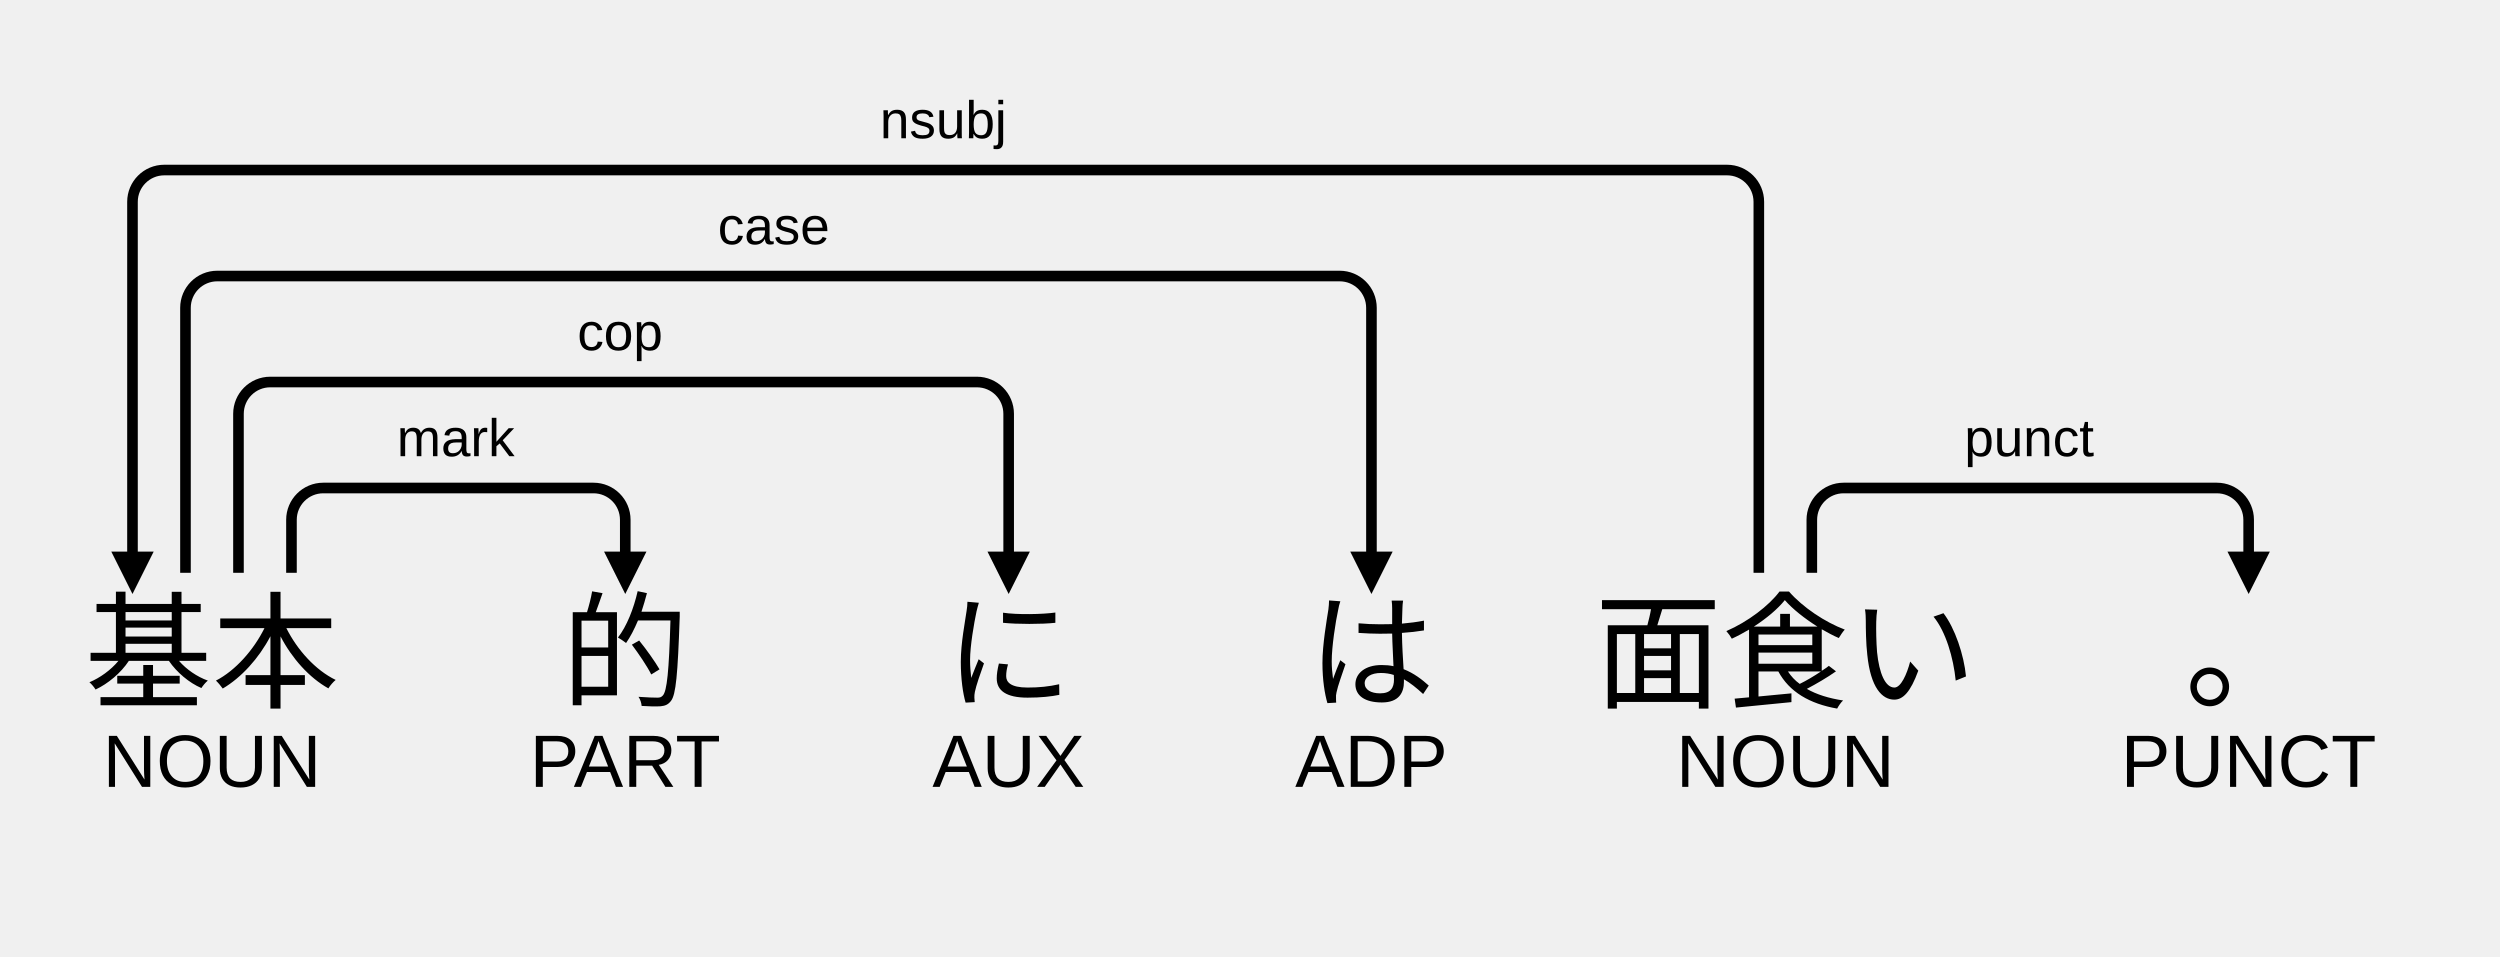
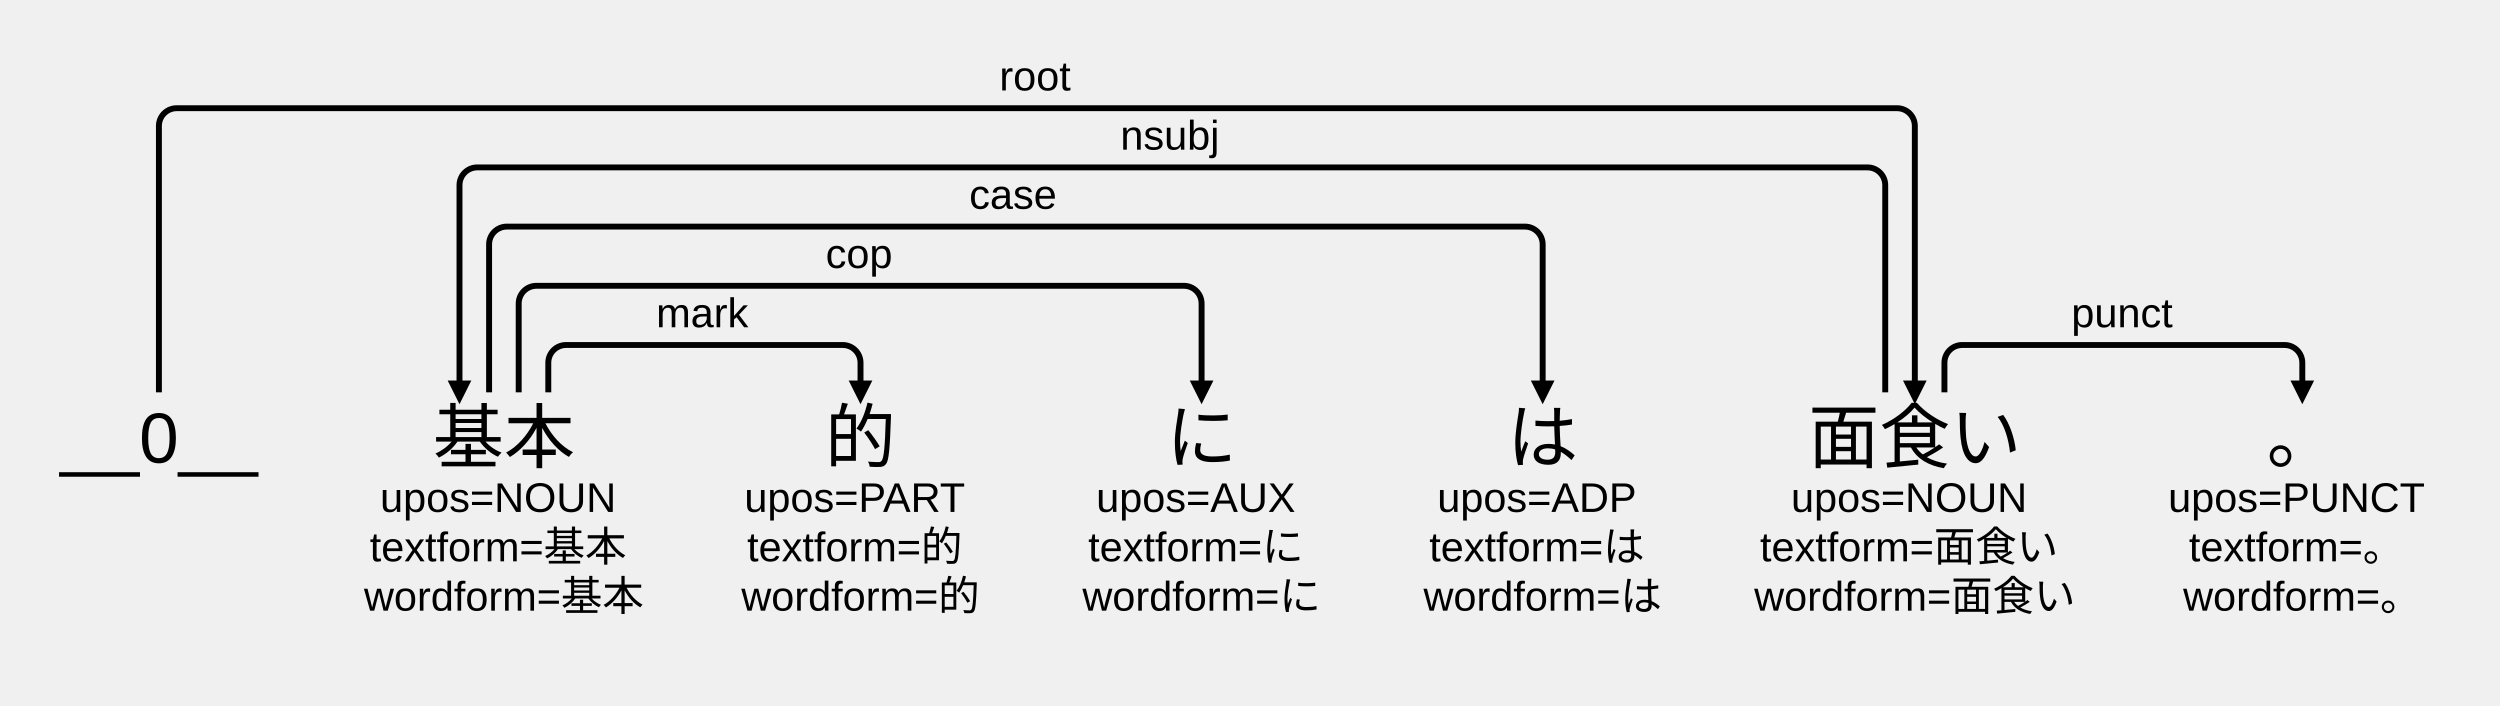
- <svg xmlns="http://www.w3.org/2000/svg" width="471.754" height="180.539">
-   <rect x="0" y="0" width="471.754" height="180.539" style="fill:transparent;fill-opacity:1;" />
-   <g transform="translate(0,134.8984) scale(2,2)">
-     <text id="word__N_1" x="20" y="-14.406" font-style="normal" font-weight="normal" fill="black" font-size="12" font-family="Arial" text-anchor="middle" text-align="center">
-       <tspan x="20" dy="12.863">基本</tspan>
+ <svg xmlns="http://www.w3.org/2000/svg" width="844.598" height="238.355">
+   <rect x="0" y="0" width="844.598" height="238.355" style="fill:white;fill-opacity:0;" />
+   <g transform="translate(0,159.3672) scale(2,2)">
+     <text id="word__N_0" x="26.843" y="-14.406" font-style="normal" font-weight="normal" fill="black" font-size="12" font-family="Arial" text-anchor="middle" text-align="center">
+       <tspan x="26.843" dy="12.863">__0__</tspan>
    </text>
-     <text id="subword__N_1" x="20" y="-1.543" fill="black" font-size="7" font-family="Arial" text-anchor="middle" text-align="center">
-       <tspan x="20" dy="8.337">NOUN</tspan>
+     <text id="word__N_1" x="85.118" y="-14.406" font-style="normal" font-weight="normal" fill="black" font-size="12" font-family="Arial" text-anchor="middle" text-align="center">
+       <tspan x="85.118" dy="12.863">基本</tspan>
    </text>
-     <text id="word__N_2" x="58.994" y="-14.406" font-style="normal" font-weight="normal" fill="black" font-size="12" font-family="Arial" text-anchor="middle" text-align="center">
-       <tspan x="58.994" dy="12.863">的</tspan>
+     <text id="subword__N_1" x="85.118" y="-1.543" fill="black" font-size="7" font-family="Arial" text-anchor="middle" text-align="center">
+       <tspan x="85.118" dy="8.337">upos=NOUN</tspan>
+       <tspan x="85.118" dy="8.337">textform=基本</tspan>
+       <tspan x="85.118" dy="8.337">wordform=基本</tspan>
    </text>
-     <text id="subword__N_2" x="58.994" y="-1.543" fill="black" font-size="7" font-family="Arial" text-anchor="middle" text-align="center">
-       <tspan x="58.994" dy="8.337">PART</tspan>
+     <text id="word__N_2" x="145.358" y="-14.406" font-style="normal" font-weight="normal" fill="black" font-size="12" font-family="Arial" text-anchor="middle" text-align="center">
+       <tspan x="145.358" dy="12.863">的</tspan>
    </text>
-     <text id="word__N_3" x="95.168" y="-14.406" font-style="normal" font-weight="normal" fill="black" font-size="12" font-family="Arial" text-anchor="middle" text-align="center">
-       <tspan x="95.168" dy="12.863">に</tspan>
+     <text id="subword__N_2" x="145.358" y="-1.543" fill="black" font-size="7" font-family="Arial" text-anchor="middle" text-align="center">
+       <tspan x="145.358" dy="8.337">upos=PART</tspan>
+       <tspan x="145.358" dy="8.337">textform=的</tspan>
+       <tspan x="145.358" dy="8.337">wordform=的</tspan>
    </text>
-     <text id="subword__N_3" x="95.168" y="-1.543" fill="black" font-size="7" font-family="Arial" text-anchor="middle" text-align="center">
-       <tspan x="95.168" dy="8.337">AUX</tspan>
+     <text id="word__N_3" x="202.972" y="-14.406" font-style="normal" font-weight="normal" fill="black" font-size="12" font-family="Arial" text-anchor="middle" text-align="center">
+       <tspan x="202.972" dy="12.863">に</tspan>
    </text>
-     <text id="word__N_4" x="129.397" y="-14.406" font-style="normal" font-weight="normal" fill="black" font-size="12" font-family="Arial" text-anchor="middle" text-align="center">
-       <tspan x="129.397" dy="12.863">は</tspan>
+     <text id="subword__N_3" x="202.972" y="-1.543" fill="black" font-size="7" font-family="Arial" text-anchor="middle" text-align="center">
+       <tspan x="202.972" dy="8.337">upos=AUX</tspan>
+       <tspan x="202.972" dy="8.337">textform=に</tspan>
+       <tspan x="202.972" dy="8.337">wordform=に</tspan>
    </text>
-     <text id="subword__N_4" x="129.397" y="-1.543" fill="black" font-size="7" font-family="Arial" text-anchor="middle" text-align="center">
-       <tspan x="129.397" dy="8.337">ADP</tspan>
+     <text id="word__N_4" x="260.587" y="-14.406" font-style="normal" font-weight="normal" fill="black" font-size="12" font-family="Arial" text-anchor="middle" text-align="center">
+       <tspan x="260.587" dy="12.863">は</tspan>
    </text>
-     <text id="word__N_5" x="168.447" y="-14.406" font-style="normal" font-weight="normal" fill="black" font-size="12" font-family="Arial" text-anchor="middle" text-align="center">
-       <tspan x="168.447" dy="12.863">面食い</tspan>
+     <text id="subword__N_4" x="260.587" y="-1.543" fill="black" font-size="7" font-family="Arial" text-anchor="middle" text-align="center">
+       <tspan x="260.587" dy="8.337">upos=ADP</tspan>
+       <tspan x="260.587" dy="8.337">textform=は</tspan>
+       <tspan x="260.587" dy="8.337">wordform=は</tspan>
    </text>
-     <text id="subword__N_5" x="168.447" y="-1.543" fill="black" font-size="7" font-family="Arial" text-anchor="middle" text-align="center">
-       <tspan x="168.447" dy="8.337">NOUN</tspan>
+     <text id="word__N_5" x="323.452" y="-14.406" font-style="normal" font-weight="normal" fill="black" font-size="12" font-family="Arial" text-anchor="middle" text-align="center">
+       <tspan x="323.452" dy="12.863">面食い</tspan>
    </text>
-     <text id="word__N_6" x="212.162" y="-14.406" font-style="normal" font-weight="normal" fill="black" font-size="12" font-family="Arial" text-anchor="middle" text-align="center">
-       <tspan x="212.162" dy="12.863">。</tspan>
+     <text id="subword__N_5" x="323.452" y="-1.543" fill="black" font-size="7" font-family="Arial" text-anchor="middle" text-align="center">
+       <tspan x="323.452" dy="8.337">upos=NOUN</tspan>
+       <tspan x="323.452" dy="8.337">textform=面食い</tspan>
+       <tspan x="323.452" dy="8.337">wordform=面食い</tspan>
    </text>
-     <text id="subword__N_6" x="212.162" y="-1.543" fill="black" font-size="7" font-family="Arial" text-anchor="middle" text-align="center">
-       <tspan x="212.162" dy="8.337">PUNCT</tspan>
+     <text id="word__N_6" x="388.904" y="-14.406" font-style="normal" font-weight="normal" fill="black" font-size="12" font-family="Arial" text-anchor="middle" text-align="center">
+       <tspan x="388.904" dy="12.863">。</tspan>
+     </text>
+     <text id="subword__N_6" x="388.904" y="-1.543" fill="black" font-size="7" font-family="Arial" text-anchor="middle" text-align="center">
+       <tspan x="388.904" dy="8.337">upos=PUNCT</tspan>
+       <tspan x="388.904" dy="8.337">textform=。</tspan>
+       <tspan x="388.904" dy="8.337">wordform=。</tspan>
    </text>
    <marker id="markerendword_1" markerWidth="5" markerHeight="5" markerUnits="userSpaceOnUse" orient="auto" refX="2" refY="2">
      <path d="M0,0 l4,2 l-4,2 z" style="fill:black;" />
    </marker>
-     <text id="label__N_1__N_2__mark" x="43" y="-24.406" style="fill:black;font-size:5px;font-family:Arial;text-anchor:middle;text-align:center">mark</text>
-     <path style="marker-end:url(#markerendword_1);" stroke="black" fill="none" d="M 27.5,-13.406 27.5,-18.406 A 3 3 0 0 1 30.5,-21.406 L 55.994,-21.406 A 3 3 0 0 1 58.994,-18.406 L 58.994,-13.406" />
+     <text id="label__N_1__N_2__mark" x="118.618" y="-24.406" style="fill:black;font-size:7px;font-family:Arial;text-anchor:middle;text-align:center">mark</text>
+     <path style="marker-end:url(#markerendword_1);" stroke="black" fill="none" d="M 92.618,-13.406 92.618,-18.406 A 3 3 0 0 1 95.618,-21.406 L 142.358,-21.406 A 3 3 0 0 1 145.358,-18.406 L 145.358,-13.406" />
+     <marker id="markerendword_5" markerWidth="5" markerHeight="5" markerUnits="userSpaceOnUse" orient="auto" refX="2" refY="2">
+       <path d="M0,0 l4,2 l-4,2 z" style="fill:black;" />
+     </marker>
+     <text id="label__N_5__N_6__punct" x="358.452" y="-24.406" style="fill:black;font-size:7px;font-family:Arial;text-anchor:middle;text-align:center">punct</text>
+     <path style="marker-end:url(#markerendword_5);" stroke="black" fill="none" d="M 328.452,-13.406 328.452,-18.406 A 3 3 0 0 1 331.452,-21.406 L 385.904,-21.406 A 3 3 0 0 1 388.904,-18.406 L 388.904,-13.406" />
+     <marker id="markerendword_2" markerWidth="5" markerHeight="5" markerUnits="userSpaceOnUse" orient="auto" refX="2" refY="2">
+       <path d="M0,0 l4,2 l-4,2 z" style="fill:black;" />
+     </marker>
+     <text id="label__N_1__N_3__cop" x="145.118" y="-34.406" style="fill:black;font-size:7px;font-family:Arial;text-anchor:middle;text-align:center">cop</text>
+     <path style="marker-end:url(#markerendword_2);" stroke="black" fill="none" d="M 87.618,-13.406 87.618,-28.406 A 3 3 0 0 1 90.618,-31.406 L 199.972,-31.406 A 3 3 0 0 1 202.972,-28.406 L 202.972,-13.406" />
+     <marker id="markerendword_3" markerWidth="5" markerHeight="5" markerUnits="userSpaceOnUse" orient="auto" refX="2" refY="2">
+       <path d="M0,0 l4,2 l-4,2 z" style="fill:black;" />
+     </marker>
+     <text id="label__N_1__N_4__case" x="171.118" y="-44.406" style="fill:black;font-size:7px;font-family:Arial;text-anchor:middle;text-align:center">case</text>
+     <path style="marker-end:url(#markerendword_3);" stroke="black" fill="none" d="M 82.618,-13.406 82.618,-38.406 A 3 3 0 0 1 85.618,-41.406 L 257.587,-41.406 A 3 3 0 0 1 260.587,-38.406 L 260.587,-13.406" />
    <marker id="markerendword_4" markerWidth="5" markerHeight="5" markerUnits="userSpaceOnUse" orient="auto" refX="2" refY="2">
      <path d="M0,0 l4,2 l-4,2 z" style="fill:black;" />
    </marker>
-     <text id="label__N_5__N_6__punct" x="191.447" y="-24.406" style="fill:black;font-size:5px;font-family:Arial;text-anchor:middle;text-align:center">punct</text>
-     <path style="marker-end:url(#markerendword_4);" stroke="black" fill="none" d="M 170.947,-13.406 170.947,-18.406 A 3 3 0 0 1 173.947,-21.406 L 209.162,-21.406 A 3 3 0 0 1 212.162,-18.406 L 212.162,-13.406" />
-     <marker id="markerendword_2" markerWidth="5" markerHeight="5" markerUnits="userSpaceOnUse" orient="auto" refX="2" refY="2">
-       <path d="M0,0 l4,2 l-4,2 z" style="fill:black;" />
-     </marker>
-     <text id="label__N_1__N_3__cop" x="58.5" y="-34.406" style="fill:black;font-size:5px;font-family:Arial;text-anchor:middle;text-align:center">cop</text>
-     <path style="marker-end:url(#markerendword_2);" stroke="black" fill="none" d="M 22.5,-13.406 22.5,-28.406 A 3 3 0 0 1 25.5,-31.406 L 92.168,-31.406 A 3 3 0 0 1 95.168,-28.406 L 95.168,-13.406" />
-     <marker id="markerendword_3" markerWidth="5" markerHeight="5" markerUnits="userSpaceOnUse" orient="auto" refX="2" refY="2">
-       <path d="M0,0 l4,2 l-4,2 z" style="fill:black;" />
-     </marker>
-     <text id="label__N_1__N_4__case" x="73" y="-44.406" style="fill:black;font-size:5px;font-family:Arial;text-anchor:middle;text-align:center">case</text>
-     <path style="marker-end:url(#markerendword_3);" stroke="black" fill="none" d="M 17.5,-13.406 17.5,-38.406 A 3 3 0 0 1 20.5,-41.406 L 126.397,-41.406 A 3 3 0 0 1 129.397,-38.406 L 129.397,-13.406" />
+     <text id="label__N_5__N_1__nsubj" x="197.618" y="-54.406" style="fill:black;font-size:7px;font-family:Arial;text-anchor:middle;text-align:center">nsubj</text>
+     <path style="marker-end:url(#markerendword_4);" stroke="black" fill="none" d="M 318.452,-13.406 318.452,-48.406 A 3 3 0 0 0 315.452,-51.406 L 80.618,-51.406 A 3 3 0 0 0 77.618,-48.406 L 77.618,-13.406" />
    <marker id="markerendword_0" markerWidth="5" markerHeight="5" markerUnits="userSpaceOnUse" orient="auto" refX="2" refY="2">
      <path d="M0,0 l4,2 l-4,2 z" style="fill:black;" />
    </marker>
-     <text id="label__N_5__N_1__nsubj" x="89" y="-54.406" style="fill:black;font-size:5px;font-family:Arial;text-anchor:middle;text-align:center">nsubj</text>
-     <path style="marker-end:url(#markerendword_0);" stroke="black" fill="none" d="M 165.947,-13.406 165.947,-48.406 A 3 3 0 0 0 162.947,-51.406 L 15.5,-51.406 A 3 3 0 0 0 12.5,-48.406 L 12.5,-13.406" />
+     <text id="label__N_0__N_5__root" x="174.843" y="-64.406" style="fill:black;font-size:7px;font-family:Arial;text-anchor:middle;text-align:center">root</text>
+     <path style="marker-end:url(#markerendword_0);" stroke="black" fill="none" d="M 26.843,-13.406 26.843,-58.406 A 3 3 0 0 1 29.843,-61.406 L 320.452,-61.406 A 3 3 0 0 1 323.452,-58.406 L 323.452,-13.406" />
  </g>
</svg>
